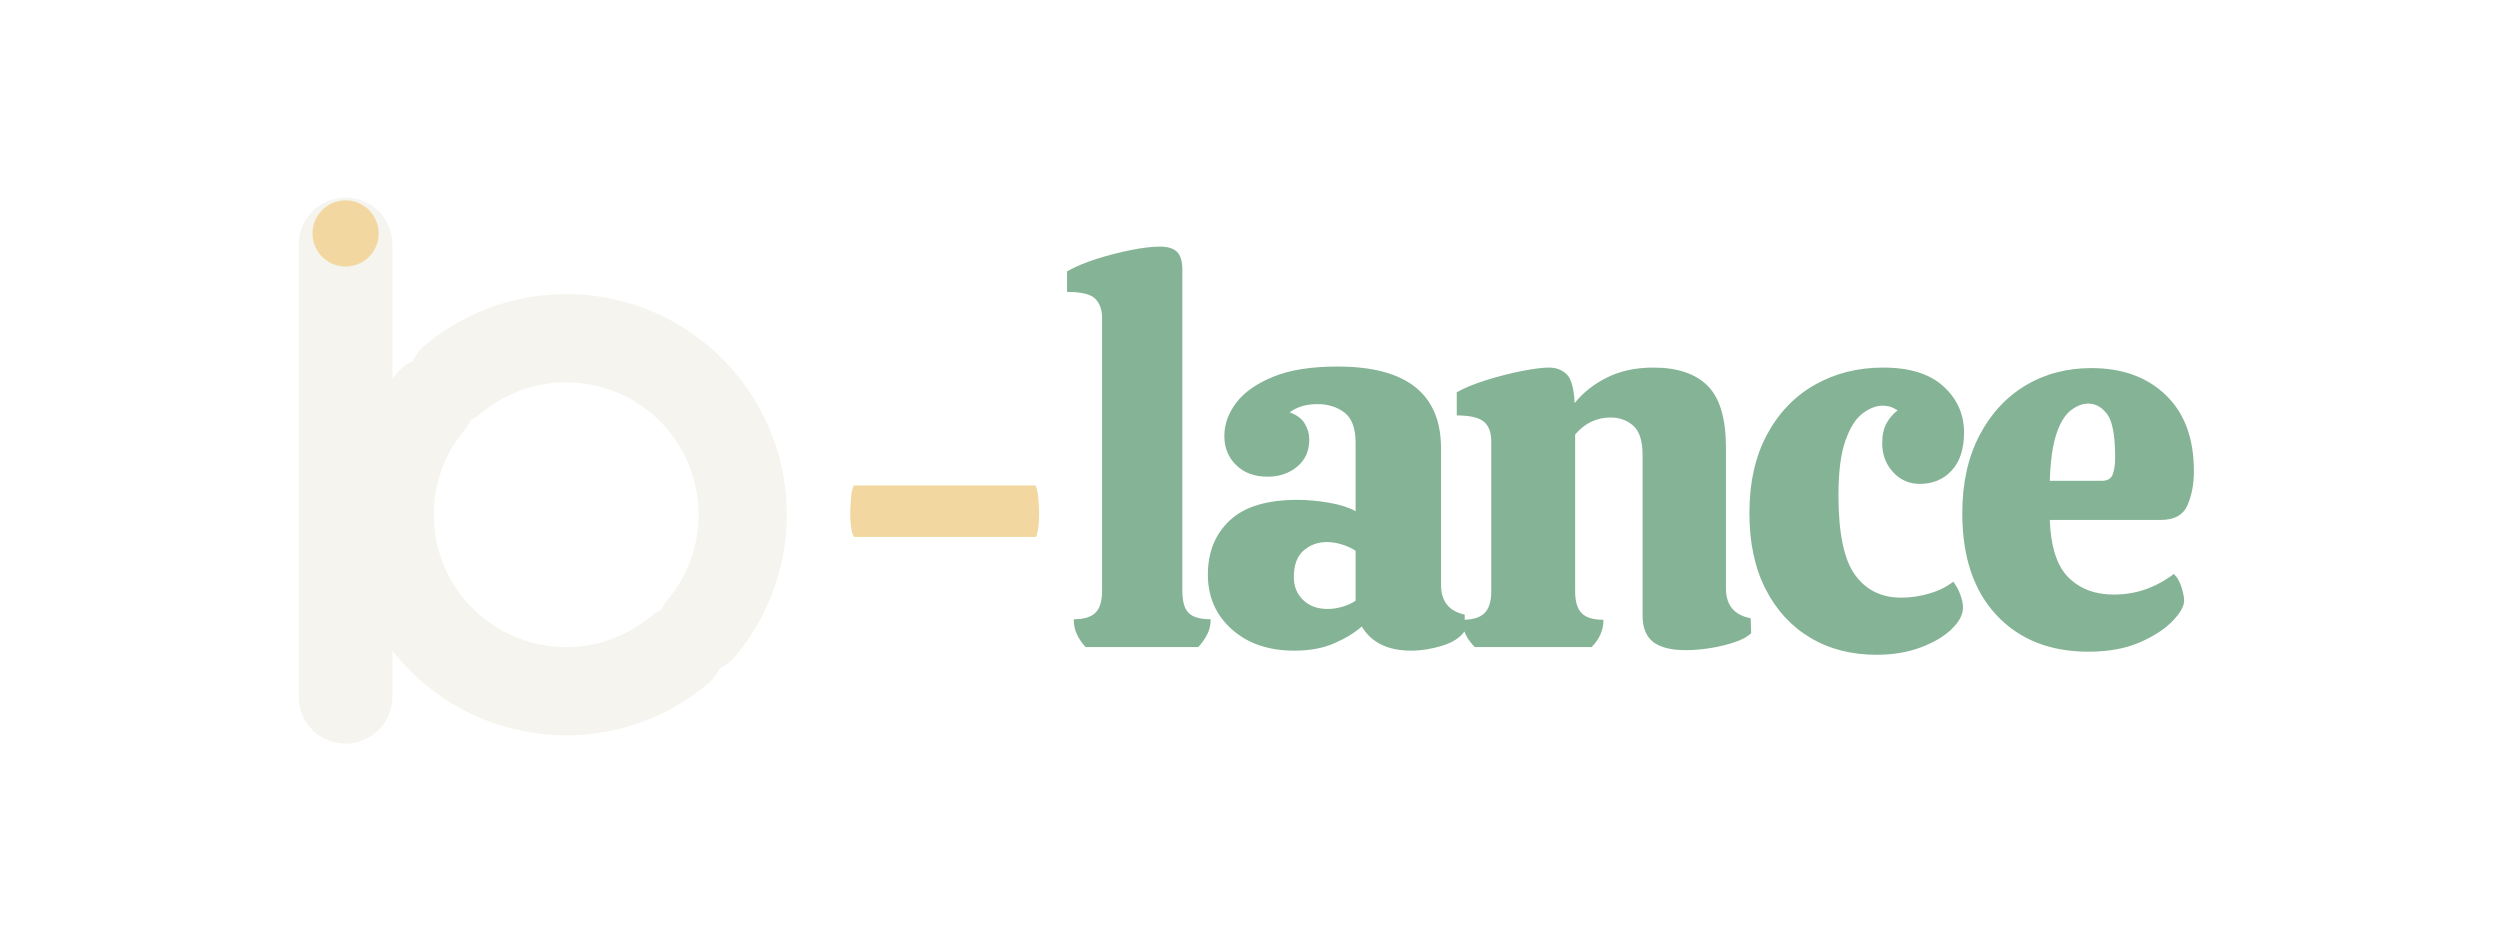
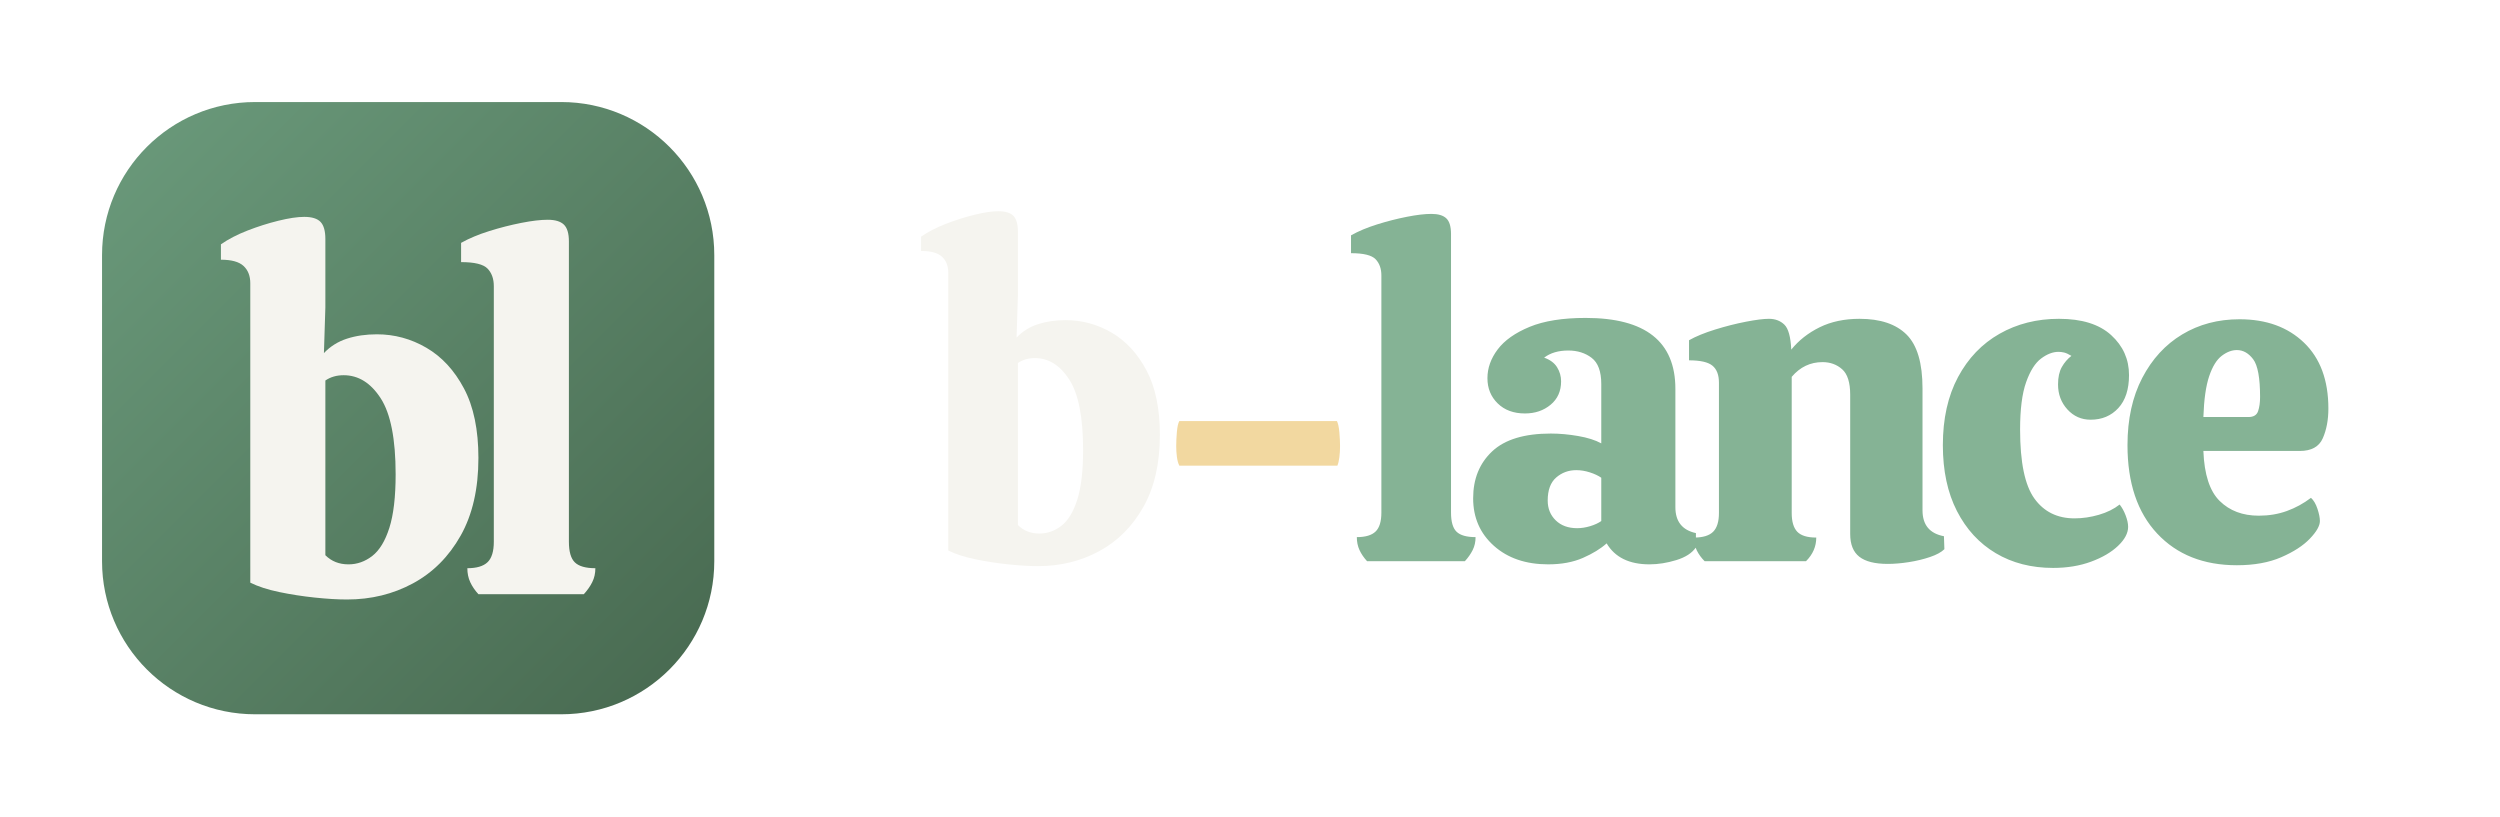
- <svg xmlns="http://www.w3.org/2000/svg" viewBox="0 0 170 64" role="img" aria-labelledby="blLockupDark">
-   <g transform="translate(10 8) scale(0.75)">
-     <path d="M18 11.5V52.5" stroke="#F5F4EF" stroke-width="8.5" stroke-linecap="round" />
-     <path d="M 48.285 48.257 A 16 16 0 0 1 25.743 25.715" fill="none" stroke="#F5F4EF" stroke-width="8" stroke-linecap="round" />
-     <path d="M 27.715 23.743 A 16 16 0 0 1 50.257 46.285" fill="none" stroke="#F5F4EF" stroke-width="8" stroke-linecap="round" />
-     <circle cx="18" cy="10.5" r="3" fill="#F2D8A0" />
+ <svg xmlns="http://www.w3.org/2000/svg" width="196" height="64" viewBox="0 0 196 64" role="img" aria-labelledby="blLockupDark">
+   <defs>
+     <linearGradient id="blg" x1="0" y1="0" x2="1" y2="1">
+       <stop offset="0" stop-color="#6B9B7C" />
+       <stop offset="1" stop-color="#47684F" />
+     </linearGradient>
+   </defs>
+   <g transform="translate(8 8) scale(0.75)">
+     <rect width="64" height="64" rx="16" fill="url(#blg)" />
+     <g transform="translate(12.126 51.447) scale(0.05031)">
+       <path fill="#F5F4EF" d="M268.0 11Q239.0 11 201.0 7.0Q163.0 3 127.0 -4.5Q91.0 -12 67.0 -24V-646Q67.0 -669 53.0 -682.0Q39.0 -695 6.0 -695V-727Q29.0 -743 61.0 -755.5Q93.0 -768 125.5 -776.0Q158.0 -784 179.0 -784Q203.0 -784 213.0 -773.5Q223.0 -763 223.0 -738V-596L220.0 -501Q240.0 -522 268.0 -531.0Q296.0 -540 330.0 -540Q385.0 -540 433.0 -512.0Q481.0 -484 511.0 -427.5Q541.0 -371 541.0 -283Q541.0 -187 504.0 -121.5Q467.0 -56 405.0 -22.5Q343.0 11 268.0 11ZM271.0 -62Q298.0 -62 320.5 -79.5Q343.0 -97 356.0 -138.0Q369.0 -179 369.0 -249Q369.0 -359 338.0 -407.0Q307.0 -455 261.0 -455Q239.0 -455 223.0 -444V-81Q242.0 -62 271.0 -62Z" />
+       <path transform="translate(489 0)" fill="#F5F4EF" d="M52.0 0Q41.0 -12 35.0 -25.0Q29.0 -38 29.0 -54Q58.0 -54 71.0 -66.5Q84.0 -79 84.0 -109V-640Q84.0 -663 71.0 -676.5Q58.0 -690 16.0 -690V-730Q41.0 -744 74.5 -754.5Q108.0 -765 141.0 -771.5Q174.0 -778 196.0 -778Q219.0 -778 229.5 -768.0Q240.0 -758 240.0 -733V-109Q240.0 -78 252.5 -66.0Q265.0 -54 295.0 -54Q295.0 -38 288.5 -25.0Q282.0 -12 271.0 0Z" />
+     </g>
  </g>
-   <g transform="translate(37.6 44) scale(0.035)">
+   <g transform="translate(72 44) scale(0.035)">
+     <path fill="#F5F4EF" d="M268.0 11Q239.0 11 201.0 7.0Q163.0 3 127.0 -4.5Q91.0 -12 67.0 -24V-646Q67.0 -669 53.0 -682.0Q39.0 -695 6.0 -695V-727Q29.0 -743 61.0 -755.5Q93.0 -768 125.5 -776.0Q158.0 -784 179.0 -784Q203.0 -784 213.0 -773.5Q223.0 -763 223.0 -738V-596L220.0 -501Q240.0 -522 268.0 -531.0Q296.0 -540 330.0 -540Q385.0 -540 433.0 -512.0Q481.0 -484 511.0 -427.5Q541.0 -371 541.0 -283Q541.0 -187 504.0 -121.5Q467.0 -56 405.0 -22.5Q343.0 11 268.0 11ZM271.0 -62Q298.0 -62 320.5 -79.5Q343.0 -97 356.0 -138.0Q369.0 -179 369.0 -249Q369.0 -359 338.0 -407.0Q307.0 -455 261.0 -455Q239.0 -455 223.0 -444V-81Q242.0 -62 271.0 -62Z" />
    <path fill="#F2D8A0" d="M584.571 -214Q580.571 -222 579.071 -234.0Q577.571 -246 577.571 -258Q577.571 -272 579.071 -289.5Q580.571 -307 584.571 -314H937.571Q941.571 -306 943.071 -288.5Q944.571 -271 944.571 -258Q944.571 -245 943.071 -233.0Q941.571 -221 938.571 -214Z" />
  </g>
-   <g transform="translate(72 44) scale(0.035)">
+   <g transform="translate(105.36 44) scale(0.035)">
    <path fill="#85B395" d="M52.0 0Q41.0 -12 35.0 -25.0Q29.0 -38 29.0 -54Q58.0 -54 71.0 -66.5Q84.0 -79 84.0 -109V-640Q84.0 -663 71.0 -676.5Q58.0 -690 16.0 -690V-730Q41.0 -744 74.5 -754.5Q108.0 -765 141.0 -771.5Q174.0 -778 196.0 -778Q219.0 -778 229.5 -768.0Q240.0 -758 240.0 -733V-109Q240.0 -78 252.5 -66.0Q265.0 -54 295.0 -54Q295.0 -38 288.5 -25.0Q282.0 -12 271.0 0Z M457.571 7Q382.571 7 336.071 -34.5Q289.571 -76 289.571 -141Q289.571 -206 332.071 -246.0Q374.571 -286 463.571 -286Q492.571 -286 524.571 -280.5Q556.571 -275 576.571 -264V-397Q576.571 -439 555.071 -455.5Q533.571 -472 502.571 -472Q469.571 -472 448.571 -456Q468.571 -449 477.571 -434.5Q486.571 -420 486.571 -403Q486.571 -370 463.071 -350.5Q439.571 -331 405.571 -331Q367.571 -331 344.571 -353.5Q321.571 -376 321.571 -410Q321.571 -444 344.571 -474.5Q367.571 -505 416.071 -525.0Q464.571 -545 541.571 -545Q742.571 -545 742.571 -386V-121Q742.571 -73 788.571 -63V-31Q775.571 -12 744.571 -2.5Q713.571 7 684.571 7Q616.571 7 588.571 -40Q568.571 -22 535.571 -7.5Q502.571 7 457.571 7ZM522.571 -74Q536.571 -74 551.571 -78.5Q566.571 -83 576.571 -90V-187Q566.571 -194 551.071 -199.0Q535.571 -204 520.571 -204Q494.571 -204 475.571 -187.5Q456.571 -171 456.571 -136Q456.571 -109 474.571 -91.5Q492.571 -74 522.571 -74Z M808.143 0Q797.143 -11 790.643 -24.0Q784.143 -37 784.143 -53Q814.143 -53 827.143 -66.0Q840.143 -79 840.143 -108V-400Q840.143 -426 825.643 -438.0Q811.143 -450 773.143 -450V-495Q796.143 -508 831.643 -519.0Q867.143 -530 900.643 -536.5Q934.143 -543 952.143 -543Q973.143 -543 986.643 -530.0Q1000.143 -517 1002.143 -474Q1027.143 -505 1065.643 -524.0Q1104.143 -543 1155.143 -543Q1225.143 -543 1260.643 -507.5Q1296.143 -472 1296.143 -387V-114Q1296.143 -65 1344.143 -56L1345.143 -27Q1335.143 -17 1313.143 -9.5Q1291.143 -2 1265.643 2.0Q1240.143 6 1218.143 6Q1175.143 6 1154.643 -10.0Q1134.143 -26 1134.143 -61V-373Q1134.143 -414 1116.143 -430.0Q1098.143 -446 1072.143 -446Q1031.143 -446 1003.143 -413V-108Q1003.143 -79 1015.643 -66.0Q1028.143 -53 1058.143 -53Q1058.143 -23 1035.143 0Z M1588.714 15Q1515.714 15 1460.214 -18.0Q1404.714 -51 1373.214 -112.5Q1341.714 -174 1341.714 -260Q1341.714 -349 1375.714 -412.5Q1409.714 -476 1468.714 -509.5Q1527.714 -543 1601.714 -543Q1678.714 -543 1718.714 -506.5Q1758.714 -470 1758.714 -417Q1758.714 -369 1734.714 -343.0Q1710.714 -317 1672.714 -317Q1641.714 -317 1620.714 -340.0Q1599.714 -363 1599.714 -396Q1599.714 -420 1608.214 -435.0Q1616.714 -450 1629.714 -460Q1619.714 -466 1613.214 -467.5Q1606.714 -469 1600.714 -469Q1581.714 -469 1561.714 -454.0Q1541.714 -439 1528.214 -401.0Q1514.714 -363 1514.714 -295Q1514.714 -185 1546.714 -140.5Q1578.714 -96 1636.714 -96Q1663.714 -96 1691.214 -104.0Q1718.714 -112 1737.714 -127Q1745.714 -117 1751.214 -102.5Q1756.714 -88 1756.714 -77Q1756.714 -56 1734.214 -34.5Q1711.714 -13 1673.714 1.0Q1635.714 15 1588.714 15Z M2000.286 9Q1888.286 9 1821.786 -62.0Q1755.286 -133 1755.286 -260Q1755.286 -347 1788.286 -410.5Q1821.286 -474 1877.786 -508.0Q1934.286 -542 2006.286 -542Q2096.286 -542 2150.786 -489.5Q2205.286 -437 2205.286 -342Q2205.286 -304 2192.786 -275.5Q2180.286 -247 2141.286 -247H1925.286Q1928.286 -168 1961.786 -135.0Q1995.286 -102 2049.286 -102Q2083.286 -102 2112.286 -112.5Q2141.286 -123 2166.286 -142Q2175.286 -134 2180.786 -117.5Q2186.286 -101 2186.286 -90Q2186.286 -74 2163.786 -50.5Q2141.286 -27 2099.786 -9.0Q2058.286 9 2000.286 9ZM1925.286 -323H2026.286Q2043.286 -323 2047.786 -336.0Q2052.286 -349 2052.286 -368Q2052.286 -432 2036.786 -452.5Q2021.286 -473 2000.286 -473Q1983.286 -473 1966.286 -460.0Q1949.286 -447 1938.286 -414.5Q1927.286 -382 1925.286 -323Z" />
  </g>
</svg>
